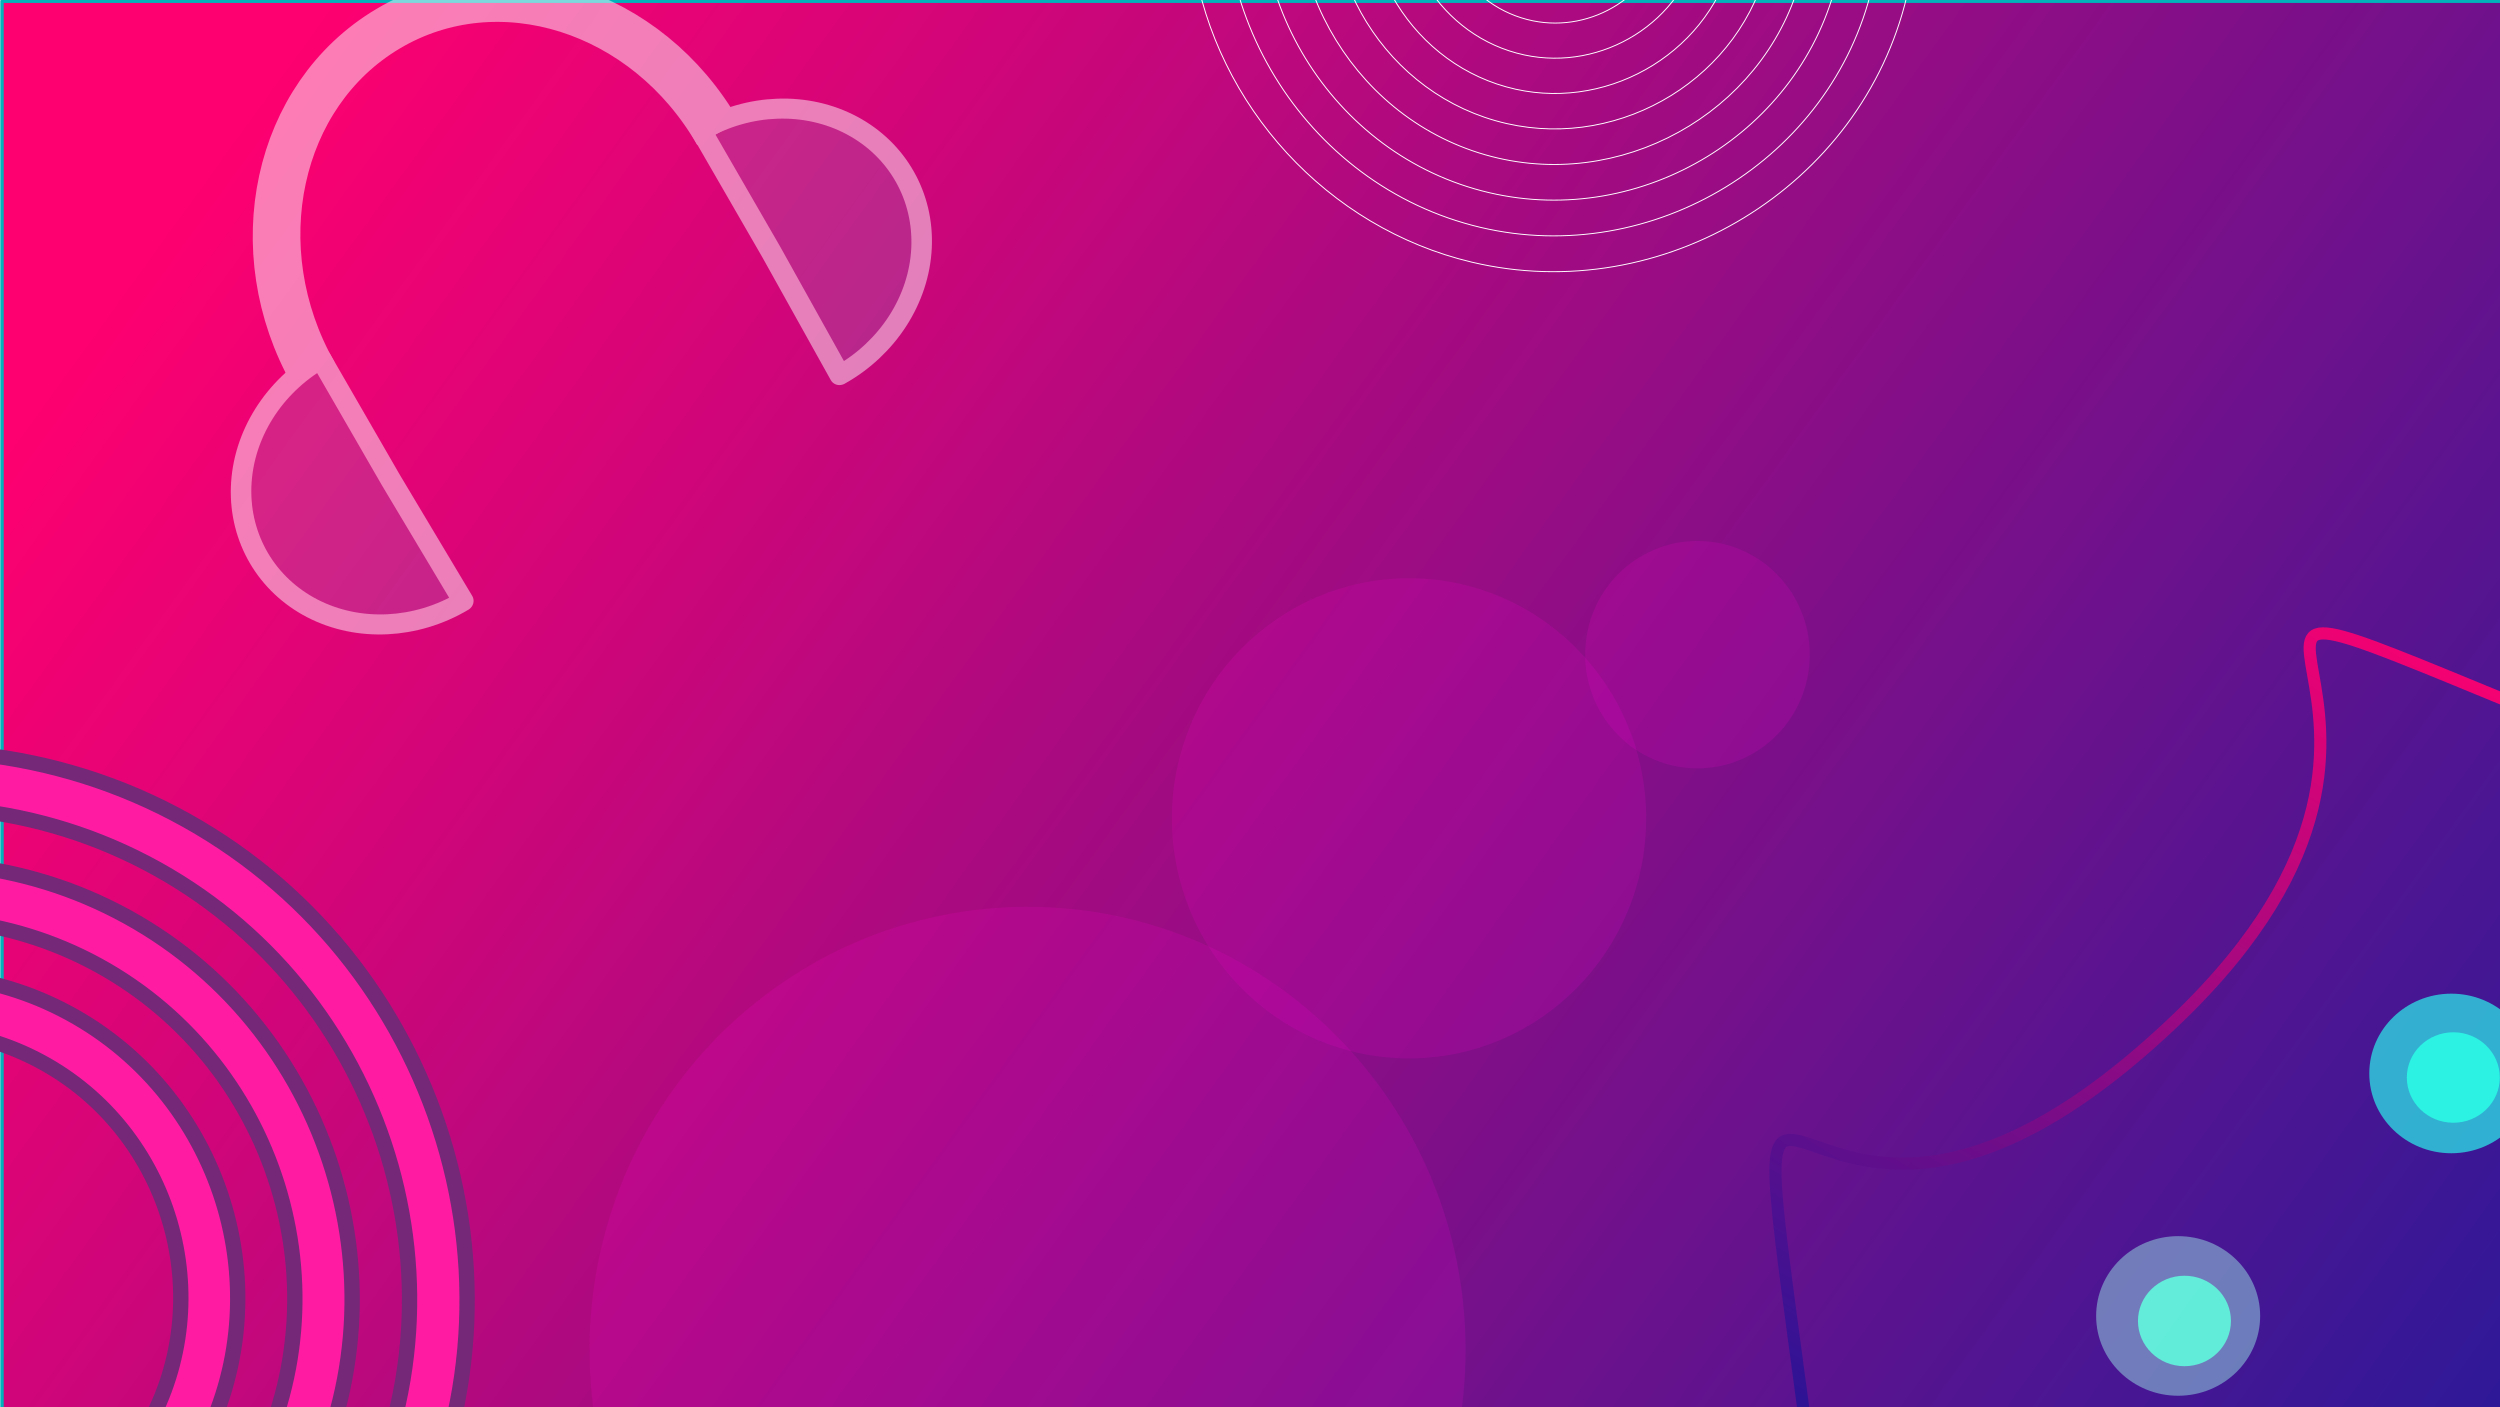
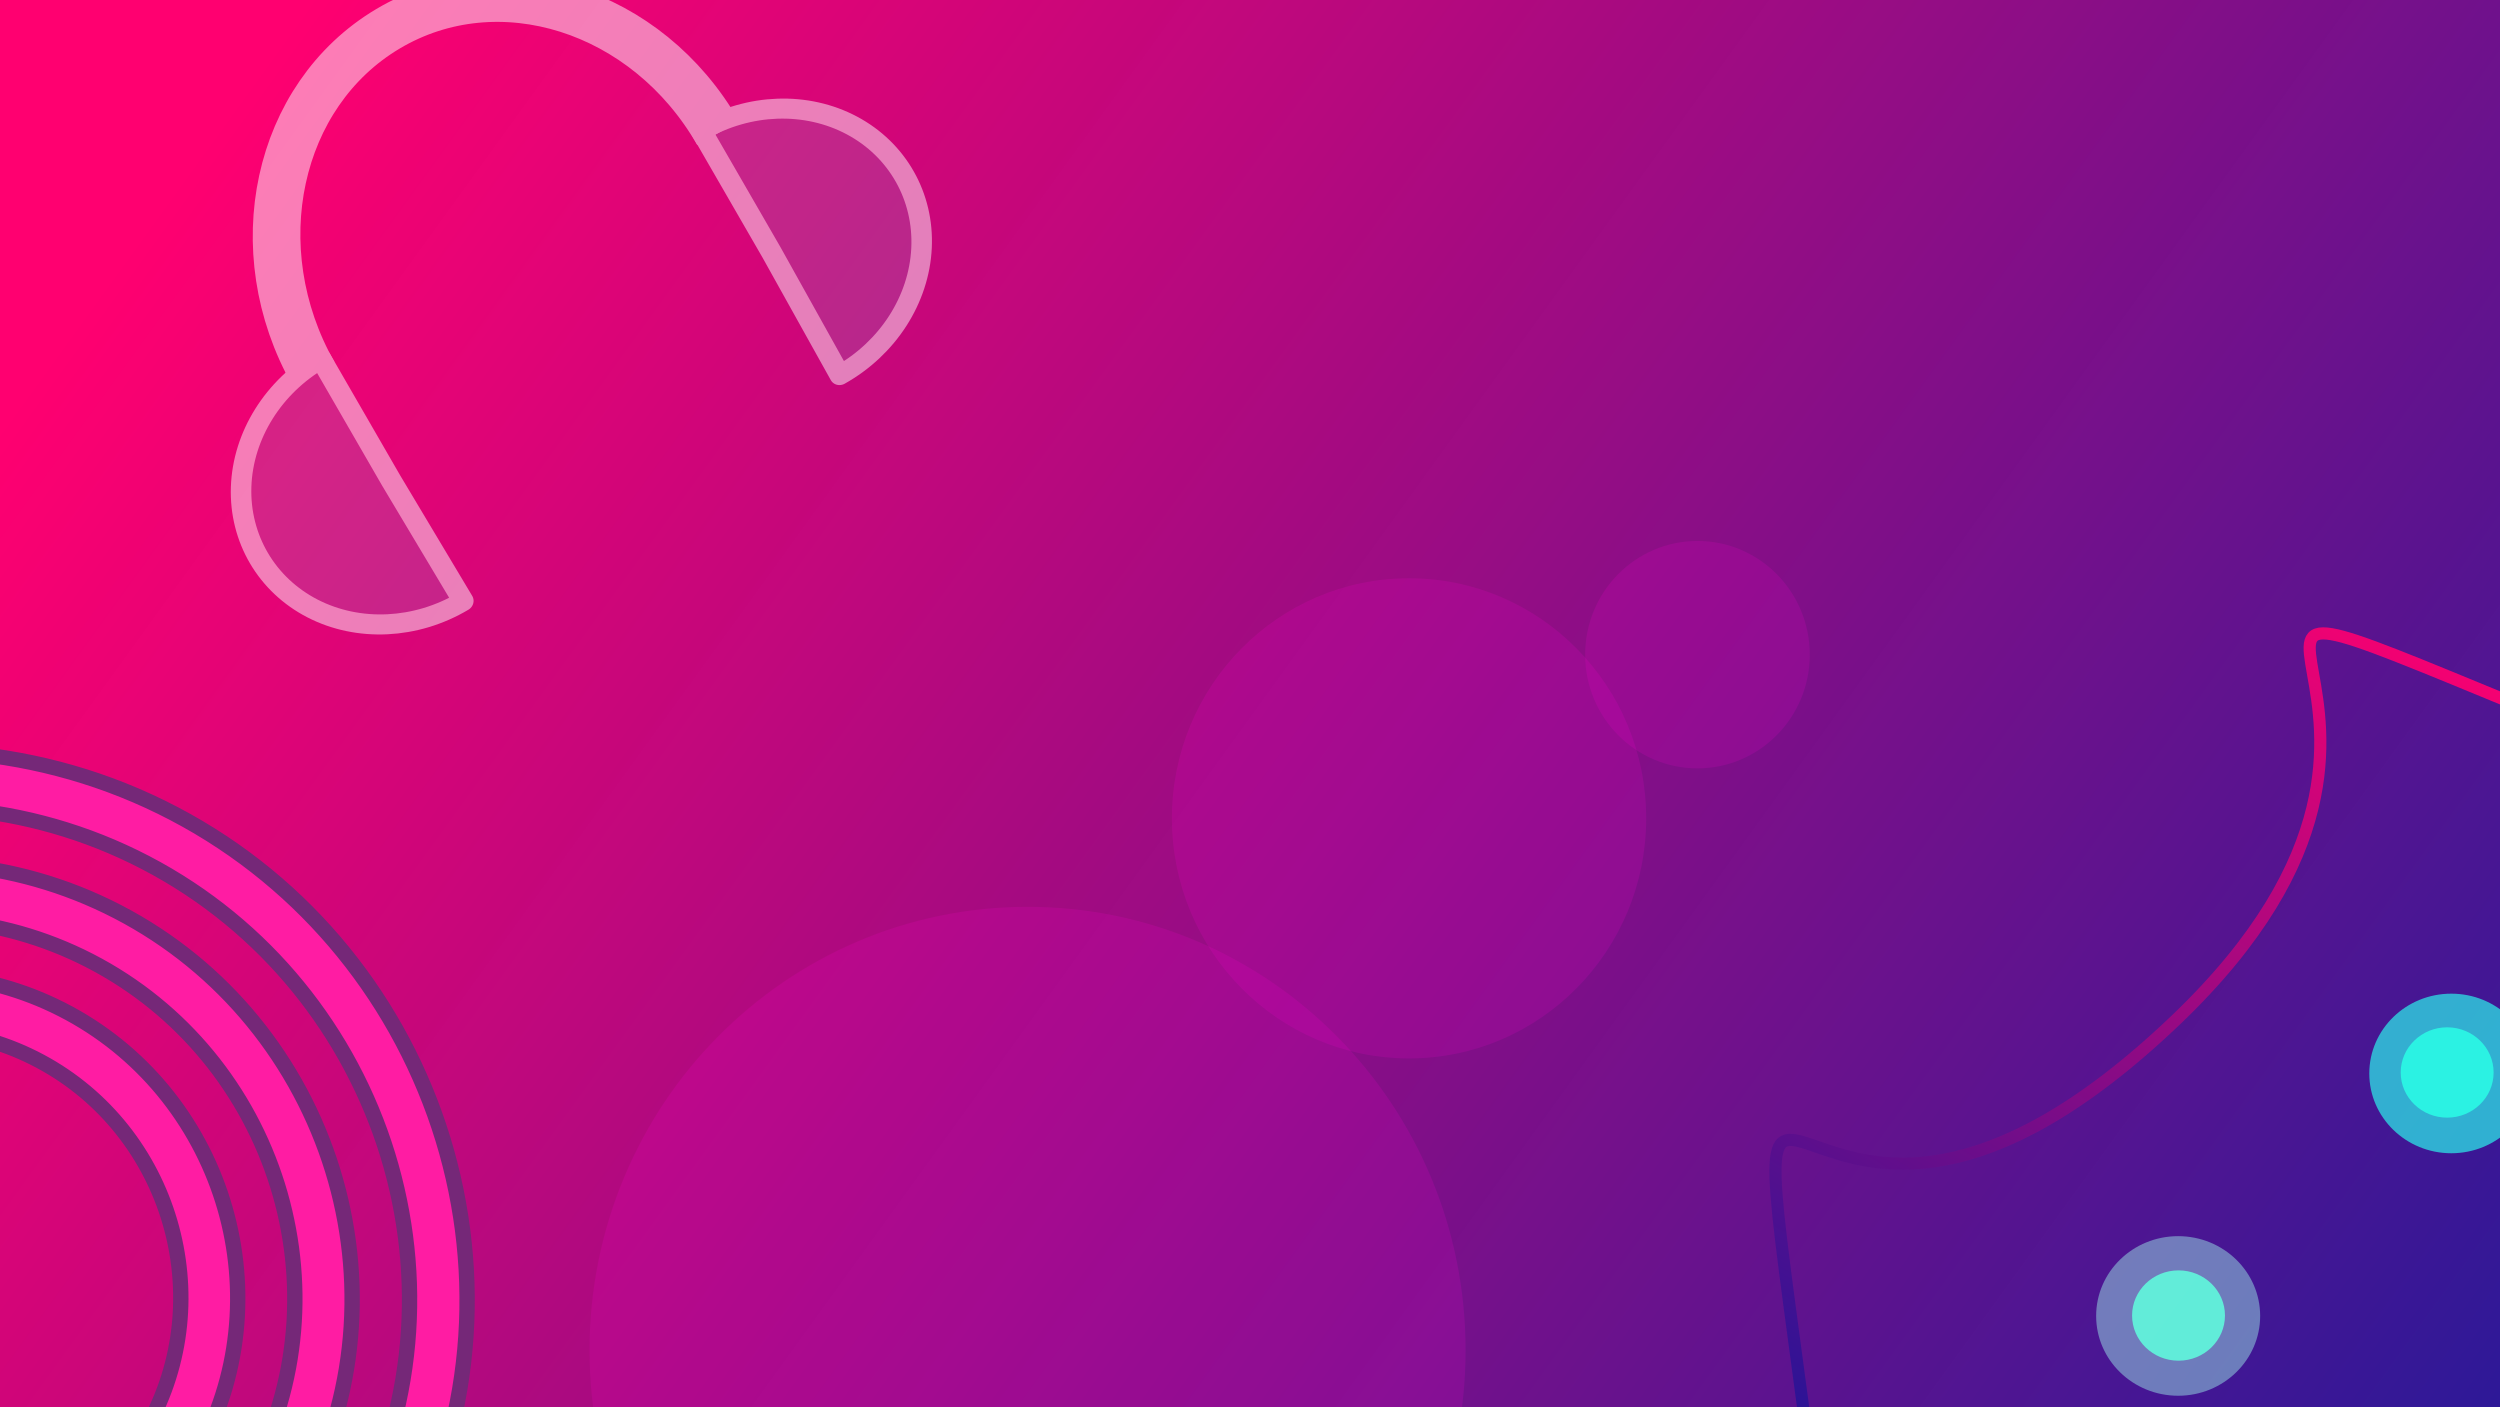
<svg xmlns="http://www.w3.org/2000/svg" xmlns:xlink="http://www.w3.org/1999/xlink" width="1920px" height="1080px" id="svg2985" version="1.1">
  <defs id="defs2987">
    <linearGradient id="linearGradient995">
      <stop id="stop991" offset="0" style="stop-color:#ff0070;stop-opacity:1" />
      <stop id="stop993" offset="1" style="stop-color:#11169a;stop-opacity:0.976" />
    </linearGradient>
    <marker orient="auto" refY="0.0" refX="0.0" id="Arrow1Lstart" style="overflow:visible">
      <path id="path2312" d="M 0.0,0.0 L 5.0,-5.0 L -12.5,0.0 L 5.0,5.0 L 0.0,0.0 z " style="fill-rule:evenodd;stroke:#f1ffff;stroke-width:1pt;stroke-opacity:1;fill:#f1ffff;fill-opacity:1" transform="scale(0.8) translate(12.5,0)" />
    </marker>
    <linearGradient id="linearGradient1450">
      <stop style="stop-color:#ffffff;stop-opacity:0.189" offset="0" id="stop1446" />
      <stop style="stop-color:#ab00ff;stop-opacity:1" offset="1" id="stop1448" />
    </linearGradient>
    <linearGradient id="linearGradient989">
      <stop id="stop985" offset="0" style="stop-color:#ff0cff;stop-opacity:0.471" />
      <stop id="stop987" offset="1" style="stop-color:#7c3aff;stop-opacity:0.318" />
    </linearGradient>
    <linearGradient id="linearGradient3911">
      <stop style="stop-color:#000000;stop-opacity:1;" offset="0" id="stop3913" />
      <stop id="stop4198" offset="0.386" style="stop-color:#000000;stop-opacity:0.746;" />
      <stop style="stop-color:#000000;stop-opacity:0;" offset="0.751" id="stop4200" />
      <stop style="stop-color:#000000;stop-opacity:0;" offset="1" id="stop3915" />
    </linearGradient>
    <linearGradient id="linearGradient4306">
      <stop style="stop-color:#ffffff;stop-opacity:0.471;" offset="0" id="stop4308" />
      <stop style="stop-color:#ffffff;stop-opacity:0;" offset="1" id="stop4310" />
    </linearGradient>
    <linearGradient id="linearGradient3864">
      <stop id="stop3866" offset="0" style="stop-color:#000000;stop-opacity:1;" />
      <stop style="stop-color:#110043;stop-opacity:0;" offset="0.5" id="stop4245" />
      <stop id="stop3868" offset="1" style="stop-color:#002d79;stop-opacity:0.842;" />
    </linearGradient>
    <linearGradient id="linearGradient3852">
      <stop style="stop-color:#ff04e5;stop-opacity:1;" offset="0" id="stop3854" />
      <stop style="stop-color:#230086;stop-opacity:1;" offset="1" id="stop3856" />
    </linearGradient>
    <linearGradient id="linearGradient3846">
      <stop id="stop3848" offset="0" style="stop-color:#0027fb;stop-opacity:1;" />
      <stop id="stop3850" offset="1" style="stop-color:#000086;stop-opacity:0.392;" />
    </linearGradient>
    <filter id="filter4075" width="1.5" height="1.5" x="-.25" y="-.25">
      <feGaussianBlur id="feGaussianBlur4077" in="SourceAlpha" stdDeviation="50" result="blur" />
      <feColorMatrix id="feColorMatrix4079" result="bluralpha" type="matrix" values="1 0 0 0 0 0 1 0 0 0 0 0 1 0 0 0 0 0 1 0 " />
      <feOffset id="feOffset4081" in="bluralpha" dx="0" dy="0" result="offsetBlur" />
      <feMerge id="feMerge4083">
        <feMergeNode id="feMergeNode4085" in="offsetBlur" />
        <feMergeNode id="feMergeNode4087" in="SourceGraphic" />
      </feMerge>
    </filter>
    <filter id="filter4089" width="1.5" height="1.5" x="-.25" y="-.25">
      <feGaussianBlur id="feGaussianBlur4091" in="SourceAlpha" stdDeviation="50" result="blur" />
      <feColorMatrix id="feColorMatrix4093" result="bluralpha" type="matrix" values="1 0 0 0 0 0 1 0 0 0 0 0 1 0 0 0 0 0 1 0 " />
      <feOffset id="feOffset4095" in="bluralpha" dx="0" dy="0" result="offsetBlur" />
      <feMerge id="feMerge4097">
        <feMergeNode id="feMergeNode4099" in="offsetBlur" />
        <feMergeNode id="feMergeNode4101" in="SourceGraphic" />
      </feMerge>
    </filter>
    <filter id="filter4189" width="1.5" height="1.5" x="-.25" y="-.25">
      <feGaussianBlur id="feGaussianBlur4191" in="SourceAlpha" stdDeviation="50" result="blur" />
      <feColorMatrix id="feColorMatrix4193" result="bluralpha" type="matrix" values="1 0 0 0 0 0 1 0 0 0 0 0 1 0 0 0 0 0 1 0 " />
      <feOffset id="feOffset4195" in="bluralpha" dx="0" dy="0" result="offsetBlur" />
      <feMerge id="feMerge4197">
        <feMergeNode id="feMergeNode4199" in="offsetBlur" />
        <feMergeNode id="feMergeNode4201" in="SourceGraphic" />
      </feMerge>
    </filter>
    <filter id="filter4203" width="1.5" height="1.5" x="-.25" y="-.25">
      <feGaussianBlur id="feGaussianBlur4205" in="SourceAlpha" stdDeviation="50" result="blur" />
      <feColorMatrix id="feColorMatrix4207" result="bluralpha" type="matrix" values="1 0 0 0 0 0 1 0 0 0 0 0 1 0 0 0 0 0 1 0 " />
      <feOffset id="feOffset4209" in="bluralpha" dx="0" dy="0" result="offsetBlur" />
      <feMerge id="feMerge4211">
        <feMergeNode id="feMergeNode4213" in="offsetBlur" />
        <feMergeNode id="feMergeNode4215" in="SourceGraphic" />
      </feMerge>
    </filter>
    <filter id="filter4259" width="1.5" height="1.5" x="-.25" y="-.25">
      <feGaussianBlur id="feGaussianBlur4261" in="SourceAlpha" stdDeviation="50" result="blur" />
      <feColorMatrix id="feColorMatrix4263" result="bluralpha" type="matrix" values="1 0 0 0 0 0 1 0 0 0 0 0 1 0 0 0 0 0 1 0 " />
      <feOffset id="feOffset4265" in="bluralpha" dx="0" dy="0" result="offsetBlur" />
      <feMerge id="feMerge4267">
        <feMergeNode id="feMergeNode4269" in="offsetBlur" />
        <feMergeNode id="feMergeNode4271" in="SourceGraphic" />
      </feMerge>
    </filter>
    <radialGradient xlink:href="#linearGradient4306" id="radialGradient4420" gradientUnits="userSpaceOnUse" gradientTransform="matrix(-0.3391934,-0.6227383,-0.46418,0.2528298,2043.924,246.7335)" cx="242.428" cy="403.625" fx="242.428" fy="403.625" r="235.701" />
    <radialGradient xlink:href="#linearGradient4306" id="radialGradient4423" gradientUnits="userSpaceOnUse" gradientTransform="matrix(-0.5790813,-1.063158,-0.7924624,0.4316388,2132.171,421.231)" cx="242.428" cy="403.625" fx="242.428" fy="403.625" r="235.701" />
    <radialGradient xlink:href="#linearGradient4306" id="radialGradient4426" gradientUnits="userSpaceOnUse" gradientTransform="matrix(-0.8305768,-1.524888,-1.136629,0.6190998,2224.688,604.1719)" cx="242.428" cy="403.625" fx="242.428" fy="403.625" r="235.701" />
    <radialGradient xlink:href="#linearGradient3846" id="radialGradient3226" gradientUnits="userSpaceOnUse" gradientTransform="matrix(-0.7534615,-0.6574921,1.220853,-1.399052,101.4324,1658.644)" cx="432.124" cy="568.856" fx="432.124" fy="568.856" r="351.667" />
    <radialGradient xlink:href="#linearGradient4306" id="radialGradient3228" gradientUnits="userSpaceOnUse" gradientTransform="matrix(1,0,0,1.724461,0,-392.42)" cx="477.74" cy="570.655" fx="477.74" fy="570.655" r="312.172" />
    <radialGradient xlink:href="#linearGradient3846" id="radialGradient3240" gradientUnits="userSpaceOnUse" gradientTransform="matrix(-0.6909812,-0.7228727,0.3710778,-0.3547067,1726.437,1609.53)" cx="1242.888" cy="628.913" fx="1242.888" fy="628.913" r="733" />
    <radialGradient xlink:href="#linearGradient4306" id="radialGradient3242" gradientUnits="userSpaceOnUse" gradientTransform="matrix(1,0,0,1.308209,0,-165.9177)" cx="1140.057" cy="500.569" fx="1140.057" fy="500.569" r="411.5" />
    <radialGradient xlink:href="#linearGradient3846" id="radialGradient3250" gradientUnits="userSpaceOnUse" gradientTransform="matrix(-0.8869331,0.2157683,-0.3170073,-1.303085,1270.169,1366.421)" cx="347.169" cy="731.594" fx="347.169" fy="731.594" r="445" />
    <radialGradient xlink:href="#linearGradient4306" id="radialGradient3252" gradientUnits="userSpaceOnUse" gradientTransform="matrix(1,0,0,3.067397,0,-1112.938)" cx="771.069" cy="534.179" fx="771.069" fy="534.179" r="175.5" />
    <radialGradient xlink:href="#linearGradient3846" id="radialGradient3260" gradientUnits="userSpaceOnUse" gradientTransform="matrix(-0.2909899,-0.3399196,0.9132246,-0.7817705,363.5857,1612.654)" cx="929.501" cy="926.997" fx="929.501" fy="926.997" r="687.667" />
    <radialGradient xlink:href="#linearGradient4306" id="radialGradient3262" gradientUnits="userSpaceOnUse" gradientTransform="matrix(1,0,0,0.9679168,0,17.37857)" cx="995.104" cy="541.672" fx="995.104" fy="541.672" r="556.172" />
    <radialGradient xlink:href="#linearGradient3846" id="radialGradient3270" gradientUnits="userSpaceOnUse" gradientTransform="matrix(-0.9796913,0.2403089,-0.2987059,-1.217764,1299.834,1296.384)" cx="365.905" cy="706.471" fx="365.905" fy="706.471" r="445" />
    <radialGradient xlink:href="#linearGradient4306" id="radialGradient3272" gradientUnits="userSpaceOnUse" gradientTransform="matrix(1,0,0,3.067397,0,-1112.938)" cx="779.554" cy="540.172" fx="779.554" fy="540.172" r="175.5" />
    <radialGradient xlink:href="#linearGradient3846" id="radialGradient3280" gradientUnits="userSpaceOnUse" gradientTransform="matrix(-0.7534615,-0.6574921,1.220853,-1.399052,101.4324,1658.644)" cx="432.124" cy="568.856" fx="432.124" fy="568.856" r="351.667" />
    <radialGradient xlink:href="#linearGradient4306" id="radialGradient3282" gradientUnits="userSpaceOnUse" gradientTransform="matrix(1,0,0,1.724461,0,-392.42)" cx="477.74" cy="570.655" fx="477.74" fy="570.655" r="312.172" />
    <radialGradient xlink:href="#linearGradient3846" id="radialGradient3290" gradientUnits="userSpaceOnUse" gradientTransform="matrix(-1,0,0,-0.2825451,1928.485,816.0199)" cx="964.243" cy="37.792" fx="964.243" fy="37.792" r="960" />
    <radialGradient xlink:href="#linearGradient4306" id="radialGradient3292" gradientUnits="userSpaceOnUse" gradientTransform="matrix(1,0,0,0.08147817,0,803.5054)" cx="999.598" cy="-236.065" fx="999.598" fy="-236.065" r="960" />
    <radialGradient xlink:href="#linearGradient3846" id="radialGradient3300" gradientUnits="userSpaceOnUse" gradientTransform="matrix(-0.7153987,-0.5302135,1.028471,-1.38768,112.3219,1669.103)" cx="422.324" cy="630.199" fx="422.324" fy="630.199" r="351.667" />
    <radialGradient xlink:href="#linearGradient4306" id="radialGradient3302" gradientUnits="userSpaceOnUse" gradientTransform="matrix(1,0,0,1.724461,0,-392.42)" cx="498.652" cy="541.672" fx="498.652" fy="541.672" r="312.172" />
    <radialGradient xlink:href="#linearGradient3846" id="radialGradient3342" gradientUnits="userSpaceOnUse" gradientTransform="matrix(-0.6909812,-0.7228727,0.3710778,-0.3547067,1726.437,1609.53)" cx="1242.888" cy="628.913" fx="1242.888" fy="628.913" r="733" />
    <radialGradient xlink:href="#linearGradient4306" id="radialGradient3344" gradientUnits="userSpaceOnUse" gradientTransform="matrix(1,0,0,1.308209,0,-165.9177)" cx="1140.057" cy="500.569" fx="1140.057" fy="500.569" r="411.5" />
    <radialGradient xlink:href="#linearGradient3846" id="radialGradient3346" gradientUnits="userSpaceOnUse" gradientTransform="matrix(-0.8869331,0.2157683,-0.3170073,-1.303085,1270.169,1366.421)" cx="347.169" cy="731.594" fx="347.169" fy="731.594" r="445" />
    <radialGradient xlink:href="#linearGradient4306" id="radialGradient3348" gradientUnits="userSpaceOnUse" gradientTransform="matrix(1,0,0,3.067397,0,-1112.938)" cx="771.069" cy="534.179" fx="771.069" fy="534.179" r="175.5" />
    <radialGradient xlink:href="#linearGradient3846" id="radialGradient3350" gradientUnits="userSpaceOnUse" gradientTransform="matrix(-0.2909899,-0.3399196,0.9132246,-0.7817705,363.5857,1612.654)" cx="929.501" cy="926.997" fx="929.501" fy="926.997" r="687.667" />
    <radialGradient xlink:href="#linearGradient4306" id="radialGradient3352" gradientUnits="userSpaceOnUse" gradientTransform="matrix(1,0,0,0.9679168,0,17.37857)" cx="995.104" cy="541.672" fx="995.104" fy="541.672" r="556.172" />
    <radialGradient xlink:href="#linearGradient3846" id="radialGradient3354" gradientUnits="userSpaceOnUse" gradientTransform="matrix(-0.9796913,0.2403089,-0.2987059,-1.217764,1299.834,1296.384)" cx="365.905" cy="706.471" fx="365.905" fy="706.471" r="445" />
    <radialGradient xlink:href="#linearGradient4306" id="radialGradient3356" gradientUnits="userSpaceOnUse" gradientTransform="matrix(1,0,0,3.067397,0,-1112.938)" cx="779.554" cy="540.172" fx="779.554" fy="540.172" r="175.5" />
    <radialGradient xlink:href="#linearGradient3846" id="radialGradient3358" gradientUnits="userSpaceOnUse" gradientTransform="matrix(-0.7534615,-0.6574921,1.220853,-1.399052,101.4324,1658.644)" cx="432.124" cy="568.856" fx="432.124" fy="568.856" r="351.667" />
    <radialGradient xlink:href="#linearGradient4306" id="radialGradient3360" gradientUnits="userSpaceOnUse" gradientTransform="matrix(1,0,0,1.724461,0,-392.42)" cx="477.74" cy="570.655" fx="477.74" fy="570.655" r="312.172" />
    <radialGradient xlink:href="#linearGradient3846" id="radialGradient3362" gradientUnits="userSpaceOnUse" gradientTransform="matrix(-0.7153987,-0.5302135,1.028471,-1.38768,112.3219,1669.103)" cx="422.324" cy="630.199" fx="422.324" fy="630.199" r="351.667" />
    <radialGradient xlink:href="#linearGradient4306" id="radialGradient3364" gradientUnits="userSpaceOnUse" gradientTransform="matrix(1,0,0,1.724461,0,-392.42)" cx="498.652" cy="541.672" fx="498.652" fy="541.672" r="312.172" />
    <radialGradient xlink:href="#linearGradient4306" id="radialGradient3125" gradientUnits="userSpaceOnUse" gradientTransform="matrix(1,0,0,1.724461,0,1479.58)" cx="477.74" cy="570.655" fx="477.74" fy="570.655" r="312.172" />
    <radialGradient xlink:href="#linearGradient3846" id="radialGradient3128" gradientUnits="userSpaceOnUse" gradientTransform="matrix(-0.7534615,-0.6574921,1.220853,-1.399052,101.4324,3530.644)" cx="432.124" cy="568.856" fx="432.124" fy="568.856" r="351.667" />
    <radialGradient xlink:href="#linearGradient3911" id="radialGradient3917" cx="416.719" cy="2412" fx="416.719" fy="2412" r="416.719" gradientTransform="matrix(0.2520502,0.1455213,-0.7240399,1.254074,2058.069,-673.4676)" gradientUnits="userSpaceOnUse" />
    <radialGradient xlink:href="#linearGradient4306" id="radialGradient3144" gradientUnits="userSpaceOnUse" gradientTransform="matrix(1,0,0,3.067397,0,663.3145)" cx="779.554" cy="540.172" fx="779.554" fy="540.172" r="175.5" />
    <radialGradient xlink:href="#linearGradient3846" id="radialGradient3147" gradientUnits="userSpaceOnUse" gradientTransform="matrix(-0.9796913,0.2403089,-0.2987059,-1.217764,1299.834,3072.637)" cx="365.905" cy="706.471" fx="365.905" fy="706.471" r="445" />
    <radialGradient xlink:href="#linearGradient3911" id="radialGradient3936" cx="716" cy="2316.25" fx="716" fy="2316.25" r="600" gradientTransform="matrix(0.1482546,-0.04837302,0.293573,0.8997485,-70.13882,266.8426)" gradientUnits="userSpaceOnUse" />
    <radialGradient xlink:href="#linearGradient3846" id="radialGradient3971" gradientUnits="userSpaceOnUse" gradientTransform="matrix(-1,0,0,-0.2825451,1928.485,816.0199)" cx="964.243" cy="37.792" fx="964.243" fy="37.792" r="960" />
    <radialGradient xlink:href="#linearGradient4306" id="radialGradient3973" gradientUnits="userSpaceOnUse" gradientTransform="matrix(1,0,0,0.08147817,0,803.5054)" cx="999.598" cy="-236.065" fx="999.598" fy="-236.065" r="960" />
    <radialGradient xlink:href="#linearGradient4306" id="radialGradient3976" gradientUnits="userSpaceOnUse" gradientTransform="matrix(1,0,0,0.08147817,-22.62742,1601.122)" cx="999.598" cy="-236.065" fx="999.598" fy="-236.065" r="960" />
    <radialGradient xlink:href="#linearGradient3846" id="radialGradient3979" gradientUnits="userSpaceOnUse" gradientTransform="matrix(-1,0,0,-0.2825451,1905.858,1613.636)" cx="964.243" cy="37.792" fx="964.243" fy="37.792" r="960" />
    <radialGradient xlink:href="#linearGradient3911" id="radialGradient3992" cx="937.375" cy="2568.781" fx="937.375" fy="2568.781" r="960" gradientTransform="matrix(0.946967,4.8374916e-8,0,0.2133129,49.71184,1201.053)" gradientUnits="userSpaceOnUse" />
    <radialGradient xlink:href="#linearGradient3846" id="radialGradient4013" gradientUnits="userSpaceOnUse" gradientTransform="matrix(-0.2909899,-0.3399196,0.9132246,-0.7817705,363.5857,1612.654)" cx="929.501" cy="926.997" fx="929.501" fy="926.997" r="687.667" />
    <radialGradient xlink:href="#linearGradient4306" id="radialGradient4015" gradientUnits="userSpaceOnUse" gradientTransform="matrix(1,0,0,0.9679168,0,17.37857)" cx="995.104" cy="541.672" fx="995.104" fy="541.672" r="556.172" />
    <radialGradient xlink:href="#linearGradient4306" id="radialGradient4018" gradientUnits="userSpaceOnUse" gradientTransform="matrix(1,0,0,0.9679168,0,1993.379)" cx="995.104" cy="541.672" fx="995.104" fy="541.672" r="556.172" />
    <radialGradient xlink:href="#linearGradient3846" id="radialGradient4021" gradientUnits="userSpaceOnUse" gradientTransform="matrix(-0.2909899,-0.3399196,0.9132246,-0.7817705,363.5857,3588.654)" cx="929.501" cy="926.997" fx="929.501" fy="926.997" r="687.667" />
    <radialGradient xlink:href="#linearGradient3911" id="radialGradient4036" cx="519.765" cy="2602.998" fx="519.765" fy="2602.998" r="750" gradientTransform="matrix(0.1836239,0.1811975,-0.7172262,0.7268303,2581.497,545.8823)" gradientUnits="userSpaceOnUse" />
    <radialGradient xlink:href="#linearGradient3846" id="radialGradient4061" gradientUnits="userSpaceOnUse" gradientTransform="matrix(-0.6909812,-0.7228727,0.3710778,-0.3547067,1726.437,1609.53)" cx="1242.888" cy="628.913" fx="1242.888" fy="628.913" r="733" />
    <radialGradient xlink:href="#linearGradient4306" id="radialGradient4063" gradientUnits="userSpaceOnUse" gradientTransform="matrix(1,0,0,1.308209,0,-165.9177)" cx="1140.057" cy="500.569" fx="1140.057" fy="500.569" r="411.5" />
    <radialGradient xlink:href="#linearGradient4306" id="radialGradient4066" gradientUnits="userSpaceOnUse" gradientTransform="matrix(1,0,0,1.308209,0,4834.082)" cx="1140.057" cy="500.569" fx="1140.057" fy="500.569" r="411.5" />
    <radialGradient xlink:href="#linearGradient3846" id="radialGradient4069" gradientUnits="userSpaceOnUse" gradientTransform="matrix(-0.6909812,-0.7228727,0.3710778,-0.3547067,1726.437,6609.53)" cx="1242.888" cy="628.913" fx="1242.888" fy="628.913" r="733" />
    <radialGradient xlink:href="#linearGradient3911" id="radialGradient4082" cx="1048" cy="5540" fx="1048" fy="5540" r="800" gradientTransform="matrix(0.1609178,-0.1232964,0.5175715,0.6754981,-1987.988,1926.955)" gradientUnits="userSpaceOnUse" />
    <linearGradient xlink:href="#linearGradient1450" id="linearGradient1452" x1="-1607.408" y1="773.367" x2="-1908.565" y2="1098.322" gradientUnits="userSpaceOnUse" />
    <filter style="color-interpolation-filters:sRGB" id="filter1796" x="-0.897" width="2.794" y="-0.95" height="2.9">
      <feGaussianBlur stdDeviation="309.889" id="feGaussianBlur1798" />
    </filter>
    <linearGradient gradientTransform="translate(1.558442,3.116883)" gradientUnits="userSpaceOnUse" y2="1192.402" x2="2124.626" y1="-112.347" x1="319.576" id="linearGradient997" xlink:href="#linearGradient995" />
    <linearGradient gradientTransform="translate(-473.7662,99.74026)" gradientUnits="userSpaceOnUse" y2="972.978" x2="2405.53" y1="972.978" x1="1301.465" id="linearGradient1051" xlink:href="#linearGradient995" />
  </defs>
-   <g id="layer1">
-     <rect y="0.968" x="1.558" height="1084.353" width="1924.065" id="rect989" style="opacity:1;fill:url(#linearGradient997);fill-opacity:1;stroke:#00b3ba;stroke-width:2.6;stroke-linecap:round;stroke-linejoin:round;stroke-miterlimit:4;stroke-dasharray:none;stroke-dashoffset:2.08;stroke-opacity:1" />
-     <ellipse ry="34.744" rx="35.707" cy="1014.501" cx="1677.662" id="path1055-6" style="opacity:1;fill:#2afcd0;fill-opacity:0.866;stroke:none;stroke-width:5.24;stroke-linecap:round;stroke-linejoin:round;stroke-miterlimit:4;stroke-dasharray:none;stroke-dashoffset:2.08;stroke-opacity:0.915" />
-     <ellipse ry="34.744" rx="35.707" cy="827.532" cx="1884.156" id="path1055-6-7" style="opacity:1;fill:#2afcd0;fill-opacity:0.866;stroke:none;stroke-width:5.24;stroke-linecap:round;stroke-linejoin:round;stroke-miterlimit:4;stroke-dasharray:none;stroke-dashoffset:2.08;stroke-opacity:0.915" />
-     <path d="m 1279.394,-50.257 c -9.235,46.263 -56.404,75.559 -102.086,66.259 -49.82,-10.143 -81.331,-61.031 -71.136,-110.272 11.052,-53.382 65.665,-87.111 118.471,-76.02 56.95,11.961 92.899,70.305 80.909,126.68 -12.871,60.521 -74.952,98.695 -134.9,85.805 -64.097,-13.782 -104.498,-79.604 -90.707,-143.13 14.693,-67.677 84.262,-110.308 151.369,-95.613 71.261,15.605 116.125,88.925 100.524,159.616 -16.518,74.849 -93.593,121.947 -167.872,105.44 -78.439,-17.431 -127.775,-98.265 -110.361,-176.137 18.345,-82.034 102.942,-133.608 184.408,-115.286 85.631,19.259 139.447,107.624 120.215,192.687 -20.175,89.231 -112.309,145.291 -200.973,125.148 -92.834,-21.09 -151.139,-116.998 -130.084,-209.266 22.007,-96.44 121.691,-156.992 217.565,-135.025 100.049,22.924 162.85,126.387 139.969,225.871 C 1360.863,80.162 1253.618,145.213 1150.522,121.418 1043.248,96.658 975.945,-14.372 1000.655,-121.081 c 25.678,-110.89 140.496,-180.447 250.822,-154.821 114.508,26.598 186.321,145.206 159.778,259.15 -27.517,118.129 -149.918,192.198 -267.484,164.738 -121.752,-28.438 -198.079,-154.634 -169.701,-275.822 29.359,-125.377 159.352,-203.963 284.166,-174.667 129.004,30.28 209.851,164.073 179.636,292.514 C 1406.67,122.644 1269.075,205.753 1137.005,174.618 1000.741,142.493 915.368,1.095 947.424,-134.607 c 33.047,-139.897 178.252,-227.534 317.586,-194.557 143.532,33.97 233.435,182.983 199.536,325.953 C 1429.653,143.957 1276.83,236.126 1130.223,201.306 1019.538,175.017 934.008,81.598 916.388,-30.625" id="path1093" style="fill:none;fill-rule:evenodd;stroke:#ffffff;stroke-width:0.736;stroke-opacity:1" />
+   <g id="layer1" style="stroke:none;stroke-opacity:1" transform="matrix(0.9991409,0,0,0.9983526,-3.115544,-2.501774)">
+     <rect y="0.968" x="1.558" height="1084.353" width="1924.065" id="rect989" style="opacity:1;fill:url(#linearGradient997);fill-opacity:1;stroke:none;stroke-width:2.6;stroke-linecap:round;stroke-linejoin:round;stroke-miterlimit:4;stroke-dasharray:none;stroke-dashoffset:2.08;stroke-opacity:1" />
+     <ellipse ry="34.744" rx="35.707" cy="1014.501" cx="1677.662" id="path1055-6" style="opacity:1;fill:#2afcd0;fill-opacity:0.866;stroke:none;stroke-width:5.24;stroke-linecap:round;stroke-linejoin:round;stroke-miterlimit:4;stroke-dasharray:none;stroke-dashoffset:2.08;stroke-opacity:1" />
+     <ellipse ry="34.744" rx="35.707" cy="827.532" cx="1884.156" id="path1055-6-7" style="opacity:1;fill:#2afcd0;fill-opacity:0.866;stroke:none;stroke-width:5.24;stroke-linecap:round;stroke-linejoin:round;stroke-miterlimit:4;stroke-dasharray:none;stroke-dashoffset:2.08;stroke-opacity:1" />
+     <path d="m 1279.394,-50.257 c -9.235,46.263 -56.404,75.559 -102.086,66.259 -49.82,-10.143 -81.331,-61.031 -71.136,-110.272 11.052,-53.382 65.665,-87.111 118.471,-76.02 56.95,11.961 92.899,70.305 80.909,126.68 -12.871,60.521 -74.952,98.695 -134.9,85.805 -64.097,-13.782 -104.498,-79.604 -90.707,-143.13 14.693,-67.677 84.262,-110.308 151.369,-95.613 71.261,15.605 116.125,88.925 100.524,159.616 -16.518,74.849 -93.593,121.947 -167.872,105.44 -78.439,-17.431 -127.775,-98.265 -110.361,-176.137 18.345,-82.034 102.942,-133.608 184.408,-115.286 85.631,19.259 139.447,107.624 120.215,192.687 -20.175,89.231 -112.309,145.291 -200.973,125.148 -92.834,-21.09 -151.139,-116.998 -130.084,-209.266 22.007,-96.44 121.691,-156.992 217.565,-135.025 100.049,22.924 162.85,126.387 139.969,225.871 C 1360.863,80.162 1253.618,145.213 1150.522,121.418 1043.248,96.658 975.945,-14.372 1000.655,-121.081 c 25.678,-110.89 140.496,-180.447 250.822,-154.821 114.508,26.598 186.321,145.206 159.778,259.15 -27.517,118.129 -149.918,192.198 -267.484,164.738 -121.752,-28.438 -198.079,-154.634 -169.701,-275.822 29.359,-125.377 159.352,-203.963 284.166,-174.667 129.004,30.28 209.851,164.073 179.636,292.514 C 1406.67,122.644 1269.075,205.753 1137.005,174.618 1000.741,142.493 915.368,1.095 947.424,-134.607 c 33.047,-139.897 178.252,-227.534 317.586,-194.557 143.532,33.97 233.435,182.983 199.536,325.953 C 1429.653,143.957 1276.83,236.126 1130.223,201.306 1019.538,175.017 934.008,81.598 916.388,-30.625" id="path1093" style="fill:none;fill-rule:evenodd;stroke:none;stroke-width:0.736;stroke-opacity:1" />
  </g>
  <g id="layer2">
    <path transform="matrix(2.373314,0,0,2.315442,-220.7904,-603.9697)" d="M 25.677,756.458 C -13.82,737.621 -29.882,688.642 -11.127,649.525 8.874,607.807 60.678,590.863 102.017,610.777 c 43.94,21.167 61.768,75.798 40.693,119.361 C 120.376,776.303 62.915,795.016 17.125,772.778 -31.267,749.277 -50.866,688.982 -27.464,640.964 -2.794,590.343 60.337,569.858 110.586,594.425 163.438,620.264 184.811,686.235 159.077,738.716 132.068,793.8 63.255,816.062 8.54,789.161 -48.779,760.979 -71.93,689.323 -43.86,632.372 -14.507,572.816 59.996,548.776 119.185,578.015 180.979,608.542 205.91,685.894 175.5,747.321 143.799,811.356 63.596,837.177 -0.072,805.595 -66.348,772.72 -93.06,689.664 -60.306,623.754 c 34.05,-68.519 119.962,-96.124 188.116,-62.196 70.763,35.226 99.261,123.995 64.159,194.394 C 155.566,828.96 63.938,858.352 -8.708,822.075 -83.964,784.494 -114.249,690.006 -76.796,615.112 -38.038,537.607 59.313,506.428 136.456,545.057 216.211,584.995 248.285,685.21 208.479,764.603 167.362,846.609 64.28,879.579 -17.364,838.594 -101.623,796.297 -135.489,690.348 -93.325,606.451 -49.847,519.939 58.971,485.176 145.122,528.519 c 88.767,44.659 124.426,156.348 79.903,244.754 -22.772,45.216 -64.039,79.638 -112.509,94.176" id="path999" style="fill:#ff1ca3;fill-opacity:1;fill-rule:evenodd;stroke:#752878;stroke-width:4.967;stroke-miterlimit:4;stroke-dasharray:none;stroke-opacity:1" />
    <path transform="matrix(-0.4164858,0.6844301,-0.6844301,-0.4164858,3149.831,461.8824)" d="m 1795.325,1488.312 c -398.829,322.206 2.075,12.382 -493.215,-120.17 -436.108,-116.713 -358.503,319.145 -428.613,-126.833 -79.624,-506.499 -11.76,-4.394 350.677,-367.052 319.13,-319.324 -97.136,-470.045 324.147,-307.773 478.453,184.293 9.686,-7.987 142.537,487.222 116.978,436.037 455.639,150.9 104.466,434.607 z" id="path1007" style="opacity:1;fill:none;fill-opacity:1;stroke:url(#linearGradient1051);stroke-width:11.644;stroke-linecap:round;stroke-linejoin:round;stroke-miterlimit:4;stroke-dasharray:none;stroke-dashoffset:2.08;stroke-opacity:1" />
    <ellipse cx="789.169" cy="1036.999" rx="336.404" ry="340.554" id="path1053" style="opacity:1;fill:#ff00d5;fill-opacity:0.14;stroke:none;stroke-width:11.736;stroke-linecap:round;stroke-linejoin:round;stroke-miterlimit:4;stroke-dasharray:none;stroke-dashoffset:2.08;stroke-opacity:0.915" />
    <ellipse ry="61.281" rx="62.979" cy="1010.648" cx="1672.817" id="path1055" style="opacity:1;fill:#a2fcee;fill-opacity:0.445;stroke:none;stroke-width:9.243;stroke-linecap:round;stroke-linejoin:round;stroke-miterlimit:4;stroke-dasharray:none;stroke-dashoffset:2.08;stroke-opacity:0.915" />
    <ellipse ry="61.281" rx="62.979" cy="824.416" cx="1882.597" id="path1055-3" style="opacity:1;fill:#2afcf1;fill-opacity:0.665;stroke:none;stroke-width:9.243;stroke-linecap:round;stroke-linejoin:round;stroke-miterlimit:4;stroke-dasharray:none;stroke-dashoffset:2.08;stroke-opacity:0.915" />
    <ellipse cx="1082.149" cy="628.487" rx="182.126" ry="184.373" id="path1053-5" style="opacity:1;fill:#ff00d5;fill-opacity:0.14;stroke:none;stroke-width:6.354;stroke-linecap:round;stroke-linejoin:round;stroke-miterlimit:4;stroke-dasharray:none;stroke-dashoffset:2.08;stroke-opacity:0.915" />
    <ellipse cx="1303.648" cy="502.78" rx="86.253" ry="87.318" id="path1053-3" style="opacity:1;fill:#ff00d5;fill-opacity:0.14;stroke:none;stroke-width:3.009;stroke-linecap:round;stroke-linejoin:round;stroke-miterlimit:4;stroke-dasharray:none;stroke-dashoffset:2.08;stroke-opacity:0.915" />
    <g style="opacity:0.485" transform="matrix(3.376295,-1.949305,1.858766,3.219477,-1391.753,-79.4133)" id="g1244">
      <g transform="translate(-6.659819,3.71273)" id="g1276">
        <path transform="rotate(-90)" d="m -297.803,412.396 a 29.016,30.2 0 0 1 -14.625,26.224 29.016,30.2 0 0 1 -29.132,-0.212 29.016,30.2 0 0 1 -14.272,-26.434 l 29.013,0.422 z" id="path1132-5" style="opacity:1;fill:#44fbff;fill-opacity:0.267;stroke:#ffffff;stroke-width:4.089;stroke-linecap:round;stroke-linejoin:round;stroke-miterlimit:4;stroke-dasharray:none;stroke-dashoffset:2.08;stroke-opacity:1" />
        <path transform="matrix(-0.9978326,-0.06580268,0.06522325,-0.9978707,0,0)" d="m -341.251,-279.326 a 46.345,53.567 0 0 1 -43.079,56.94 46.345,53.567 0 0 1 -49.393,-49.619" id="path1149" style="opacity:1;fill:none;fill-opacity:0.14;stroke:#ffffff;stroke-width:9.487;stroke-linecap:butt;stroke-linejoin:miter;stroke-miterlimit:4;stroke-dasharray:none;stroke-dashoffset:2.08;stroke-opacity:1" />
        <path transform="matrix(0,-1,-1,0,0,0)" d="m -299.372,-325.036 a 29.016,30.2 0 0 1 -14.625,26.224 29.016,30.2 0 0 1 -29.132,-0.212 29.016,30.2 0 0 1 -14.272,-26.434 l 29.013,0.422 z" id="path1132-5-2" style="opacity:1;fill:#43f9ff;fill-opacity:0.268;stroke:#ffffff;stroke-width:4.089;stroke-linecap:round;stroke-linejoin:round;stroke-miterlimit:4;stroke-dasharray:none;stroke-dashoffset:2.08;stroke-opacity:1" />
      </g>
    </g>
  </g>
</svg>
